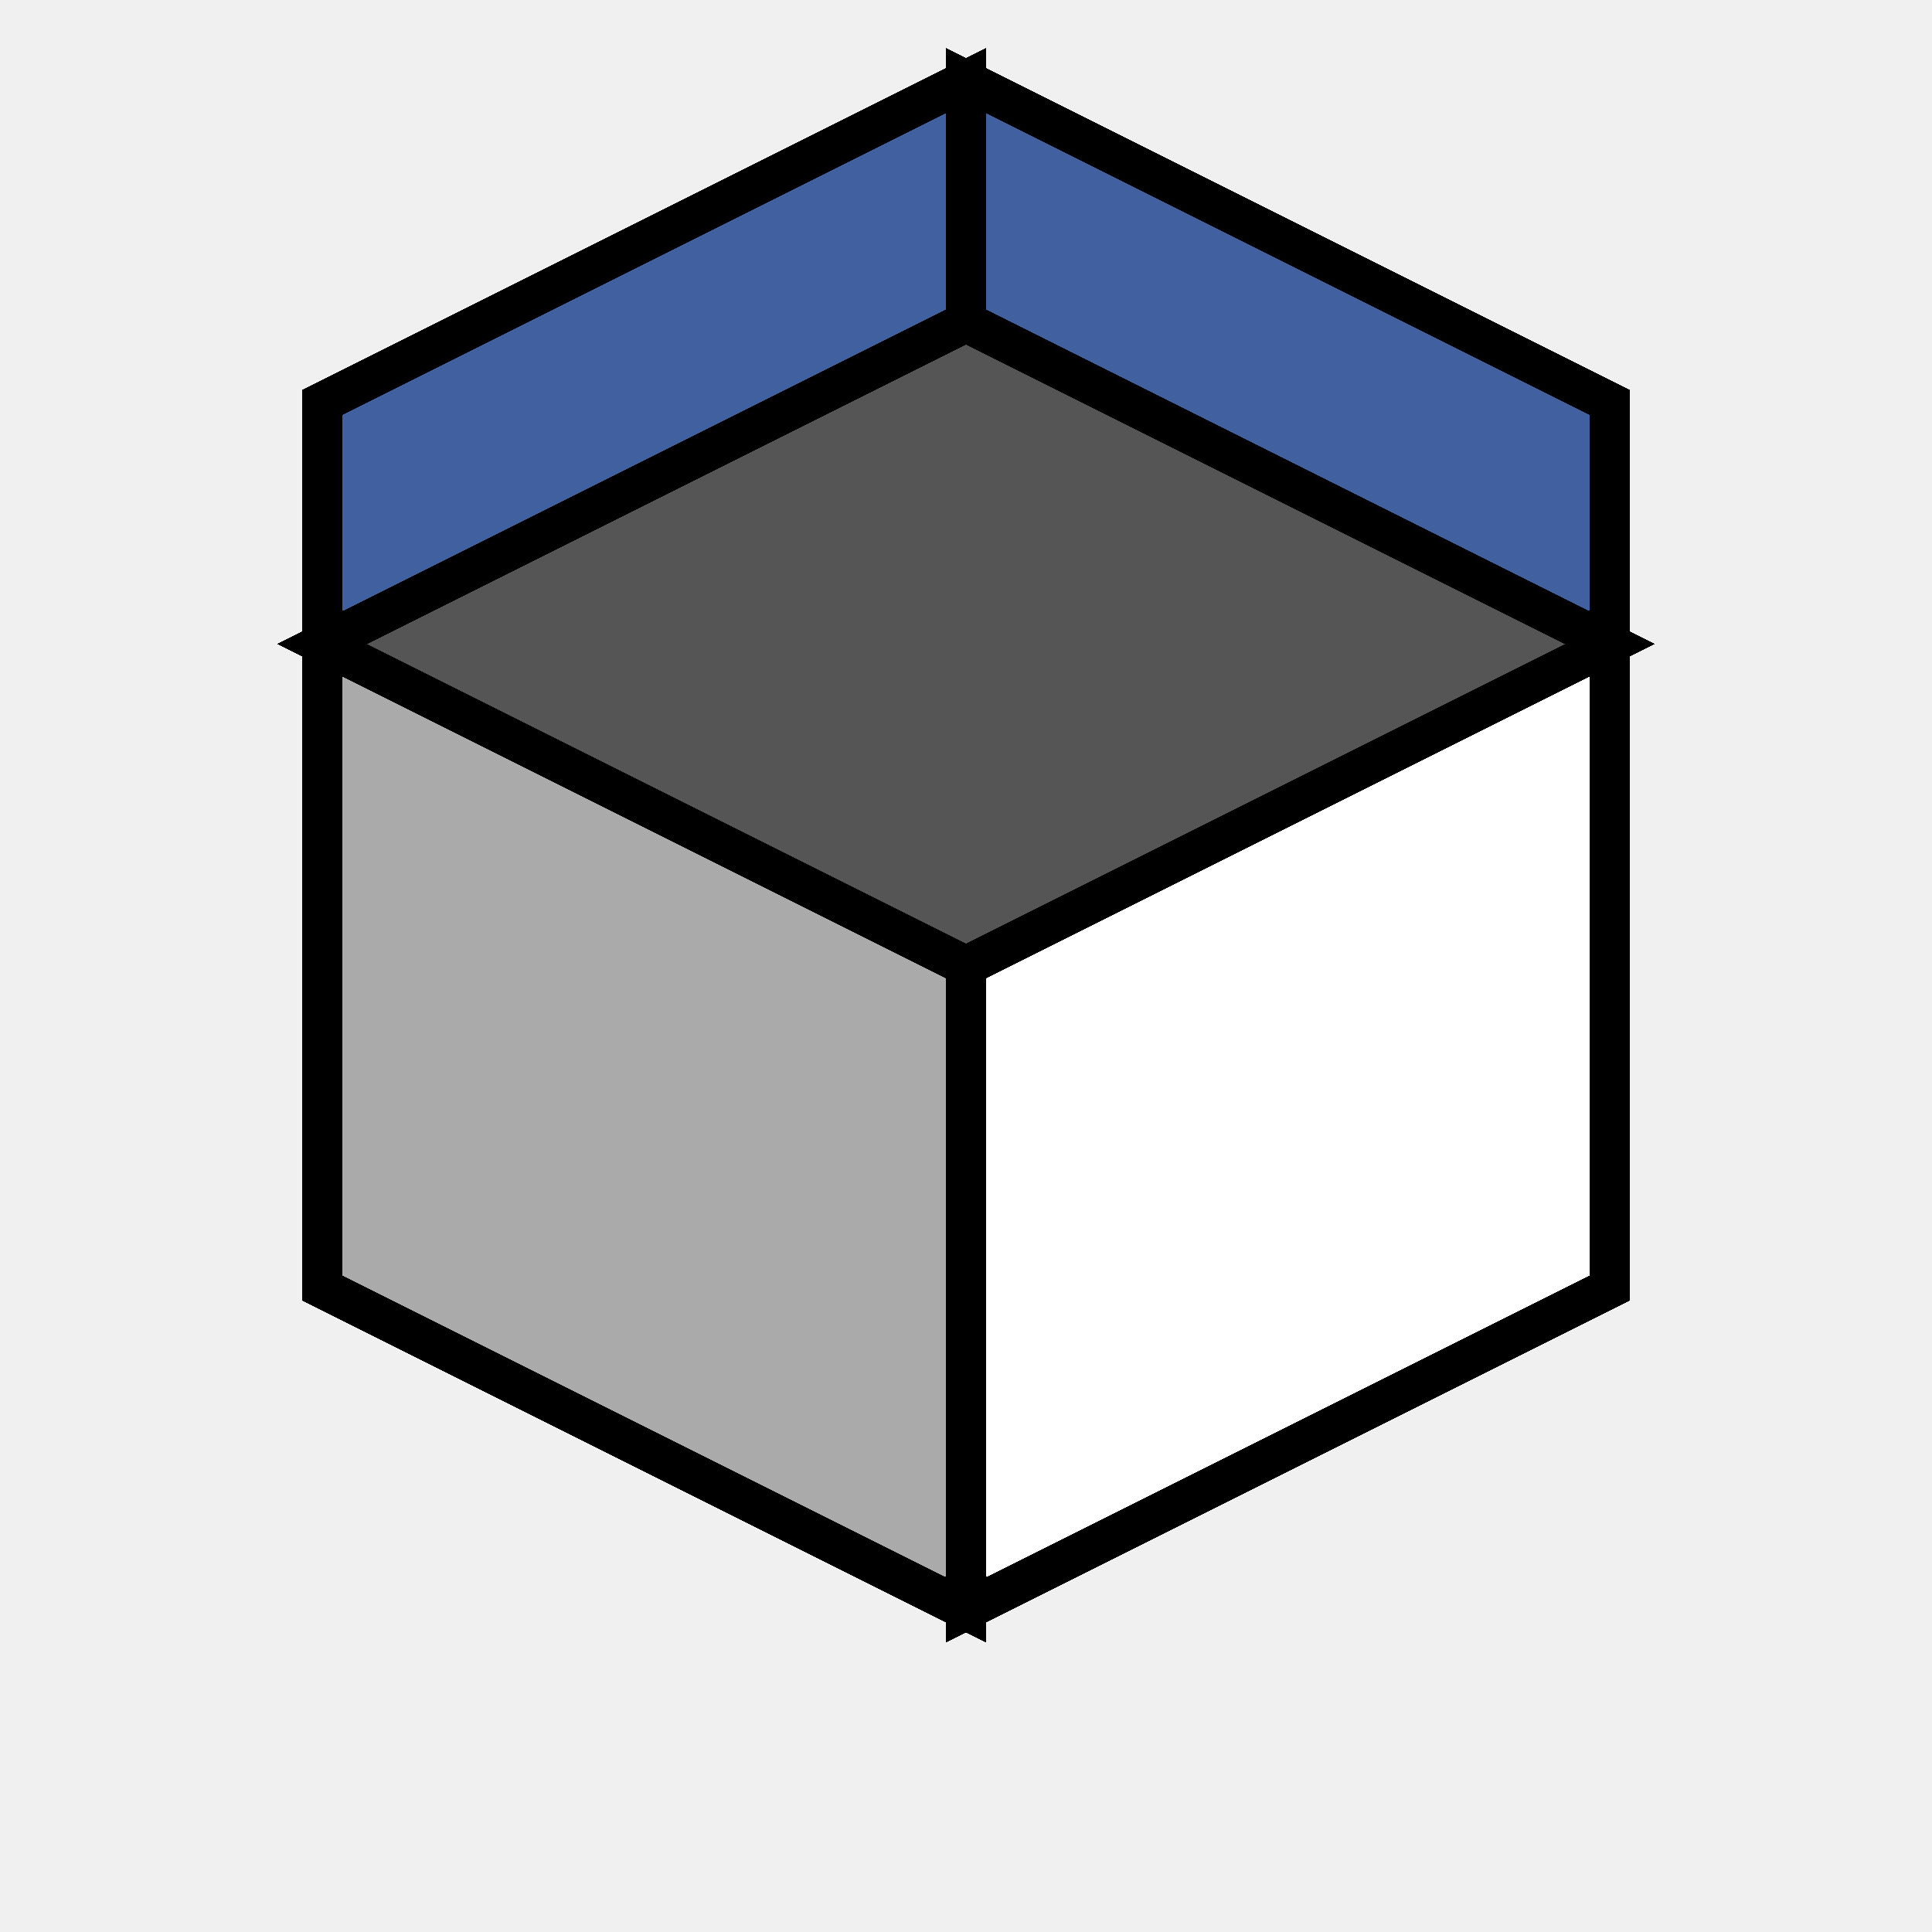
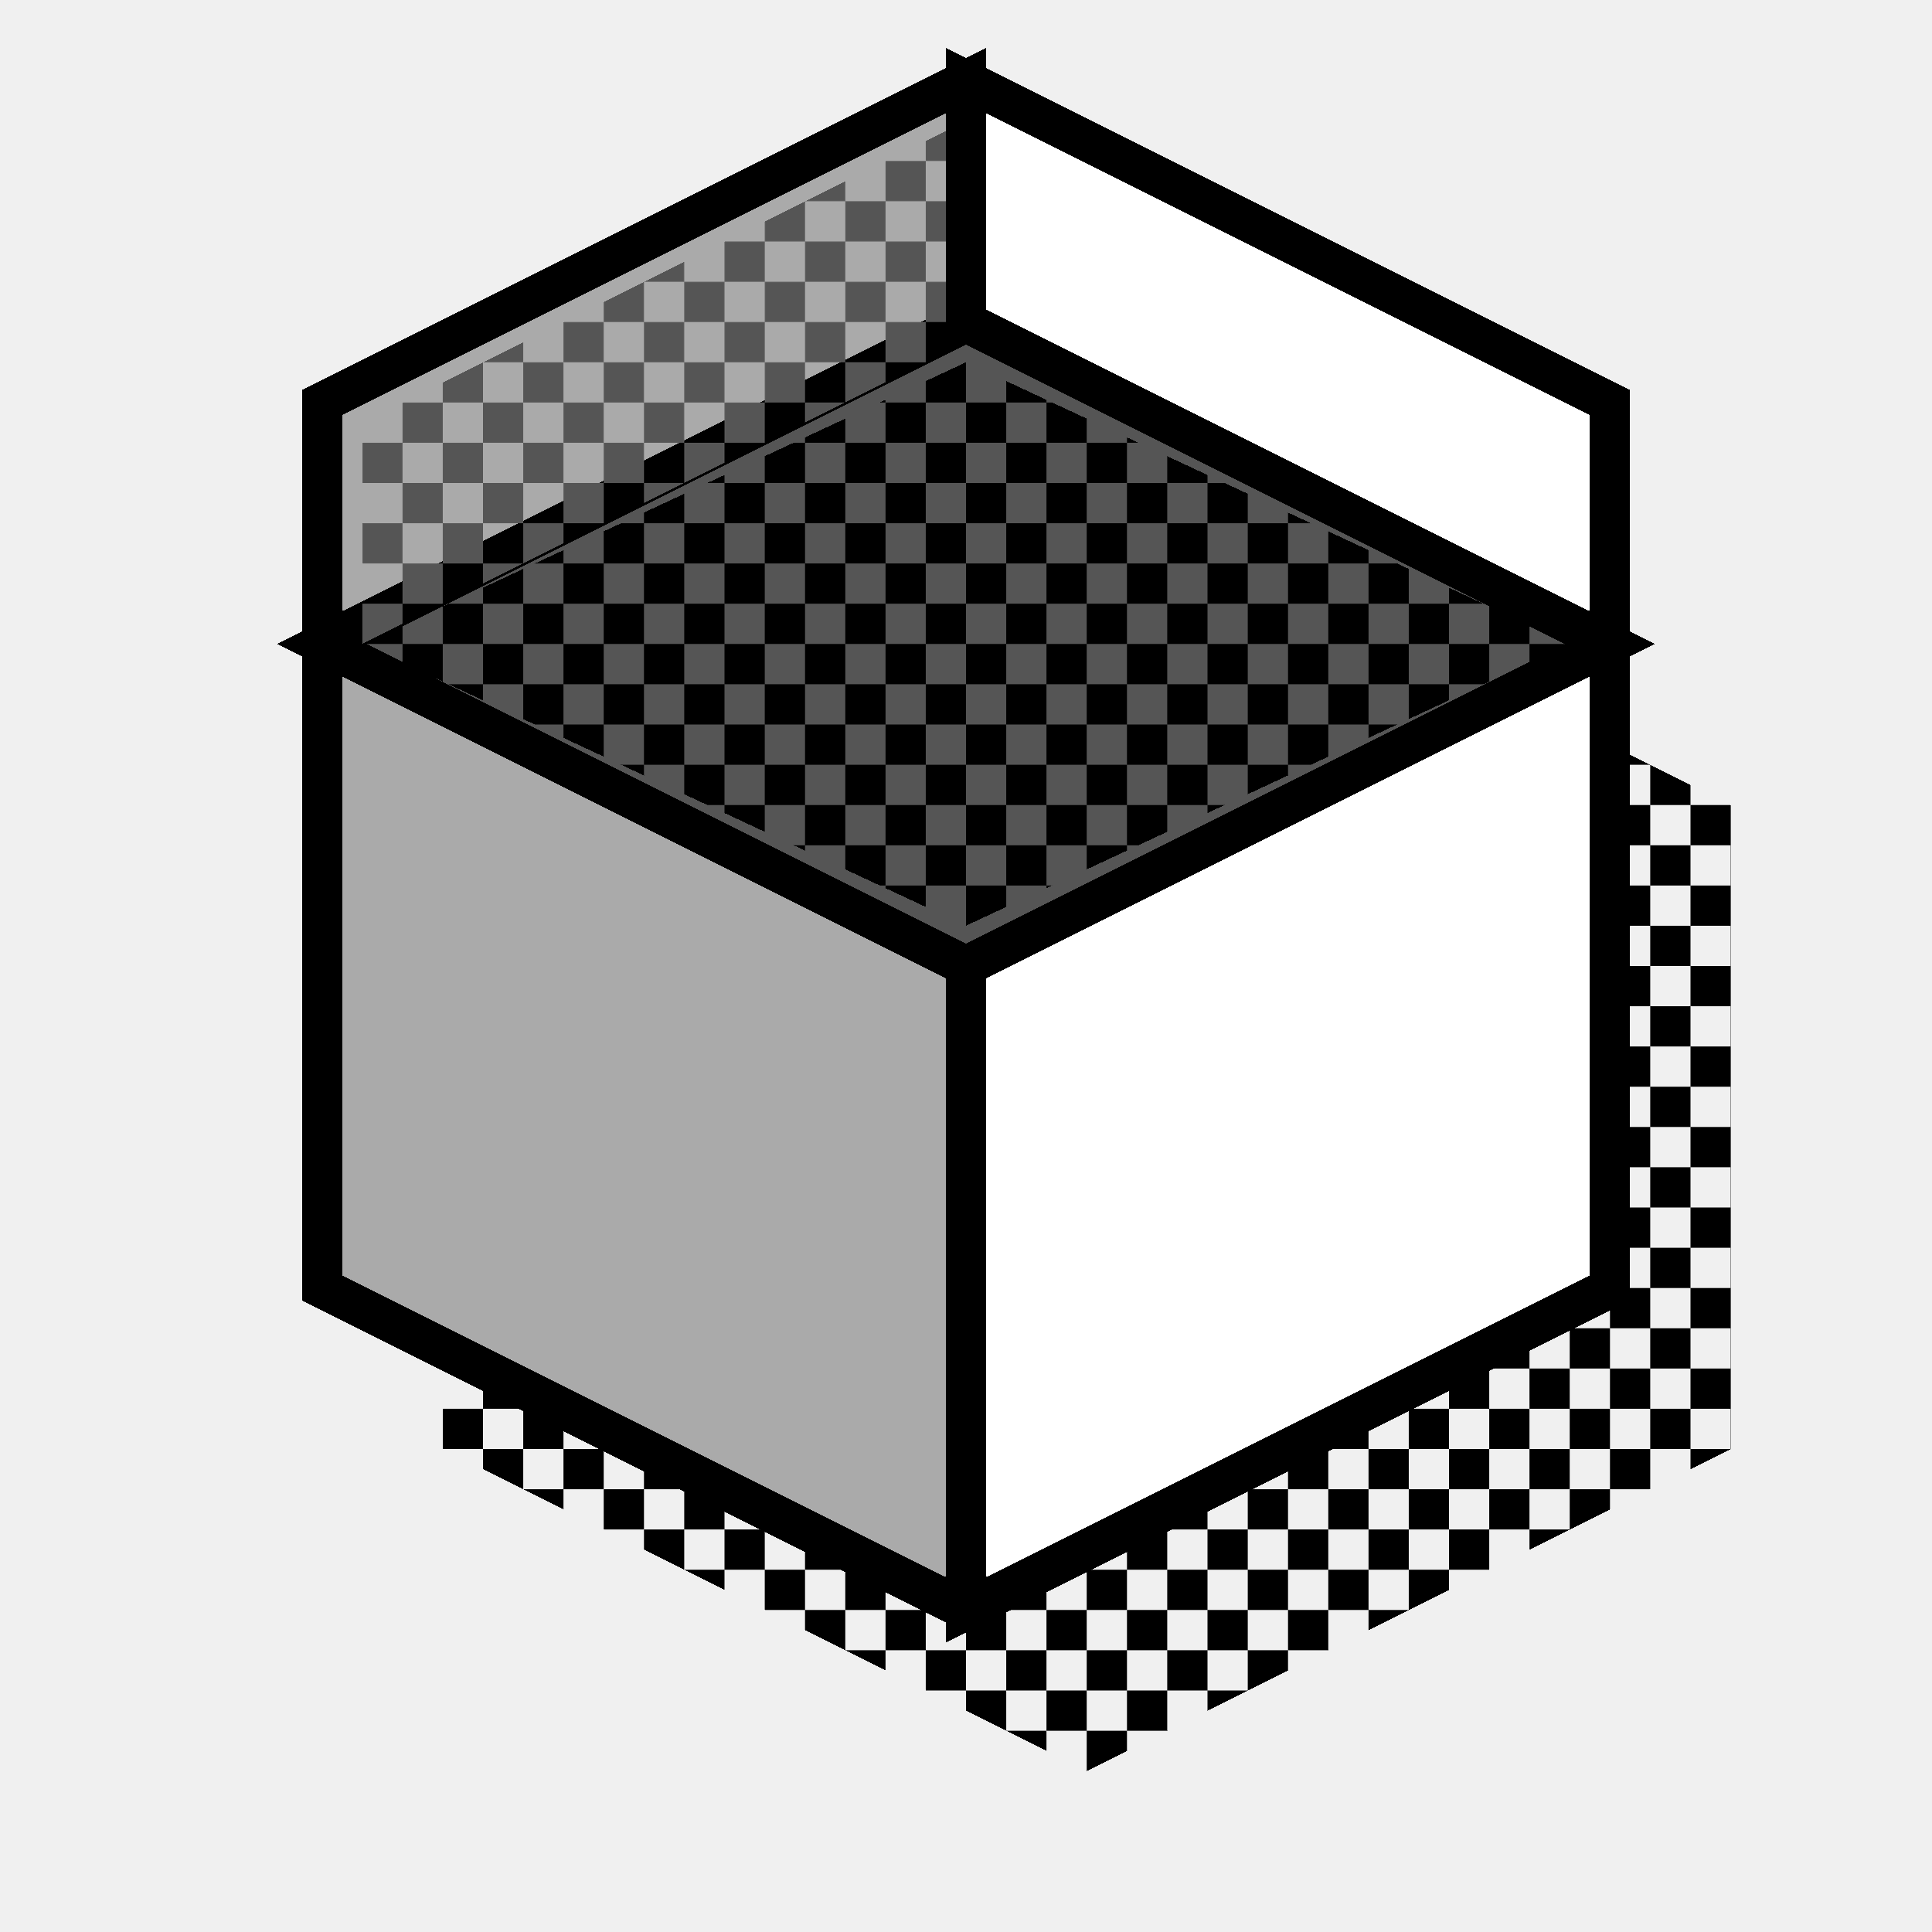
<svg xmlns="http://www.w3.org/2000/svg" width="48" height="48" viewBox="0 0 48 48" shape-rendering="crispEdges">
+   <defs>
+     <pattern id="d" width="2" height="2" patternUnits="userSpaceOnUse">
+       <path d="M0 0h1v1H0zM1 1h1v1H1z" fill="#555" />
+     </pattern>
+     <pattern id="k" width="2" height="2" patternUnits="userSpaceOnUse">
+       <path d="M0 0h1v1H0zM1 1h1v1H1z" fill="#000" />
+     </pattern>
+     <pattern id="w" width="2" height="2" patternUnits="userSpaceOnUse">
+       <path d="M0 0h1v1H0zM1 1h1v1H1z" fill="#fff" />
+     </pattern>
+   </defs>
+   <path d="M11 20L27 12L43 20L27 28Z" fill="url(#k)" />
+   <path d="M11 20L27 28V44L11 36Z" fill="url(#k)" />
+   <path d="M27 28L43 20V36L27 44Z" fill="url(#k)" />
  <path d="M8 16L24 8L40 16L24 24Z" fill="#555" stroke="#000" />
+   <path d="M9 16L24 9L39 16L24 23Z" fill="url(#k)" />
  <path d="M8 16L24 24V40L8 32Z" fill="#aaa" stroke="#000" />
  <path d="M24 24L40 16V32L24 40Z" fill="#fff" stroke="#000" />
-   <path d="M8 16L24 8V2L8 10Z" fill="#4060a0" stroke="#000" />
-   <path d="M24 8L40 16V10L24 2Z" fill="#4060a0" stroke="#000" />
+   <path d="M8 16L24 8V2L8 10Z" fill="#aaa" stroke="#000" />
+   <path d="M9 16L24 8.5V3L9 10.5Z" fill="url(#d)" />
+   <path d="M24 8L40 16V10L24 2Z" fill="#fff" stroke="#000" />
</svg>
